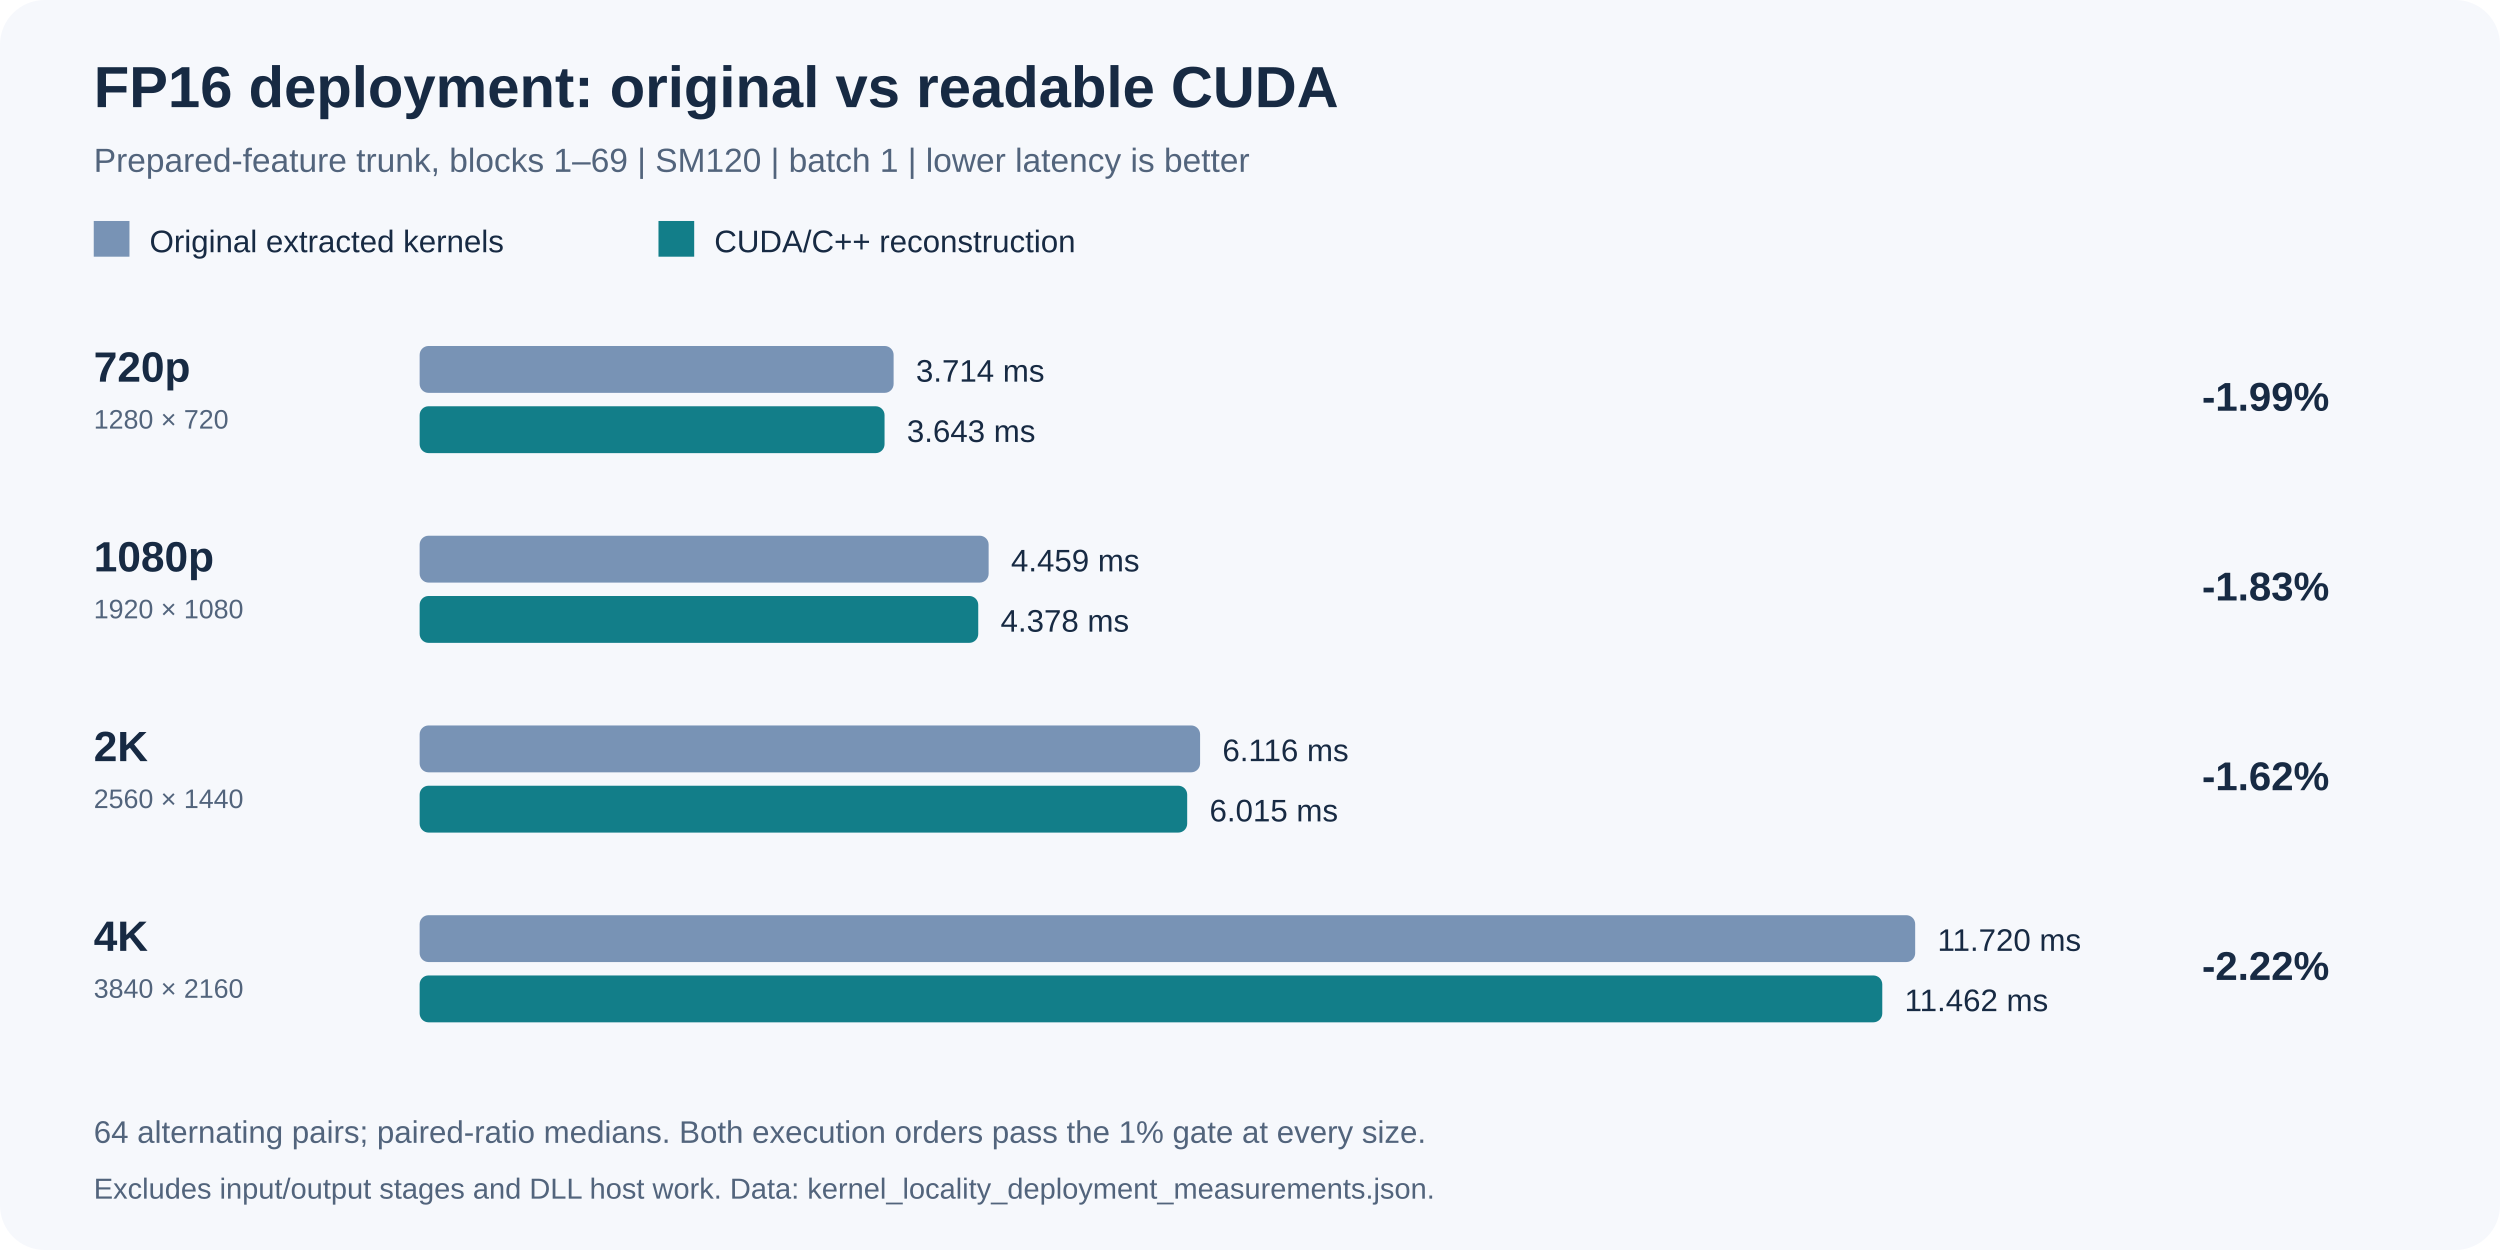
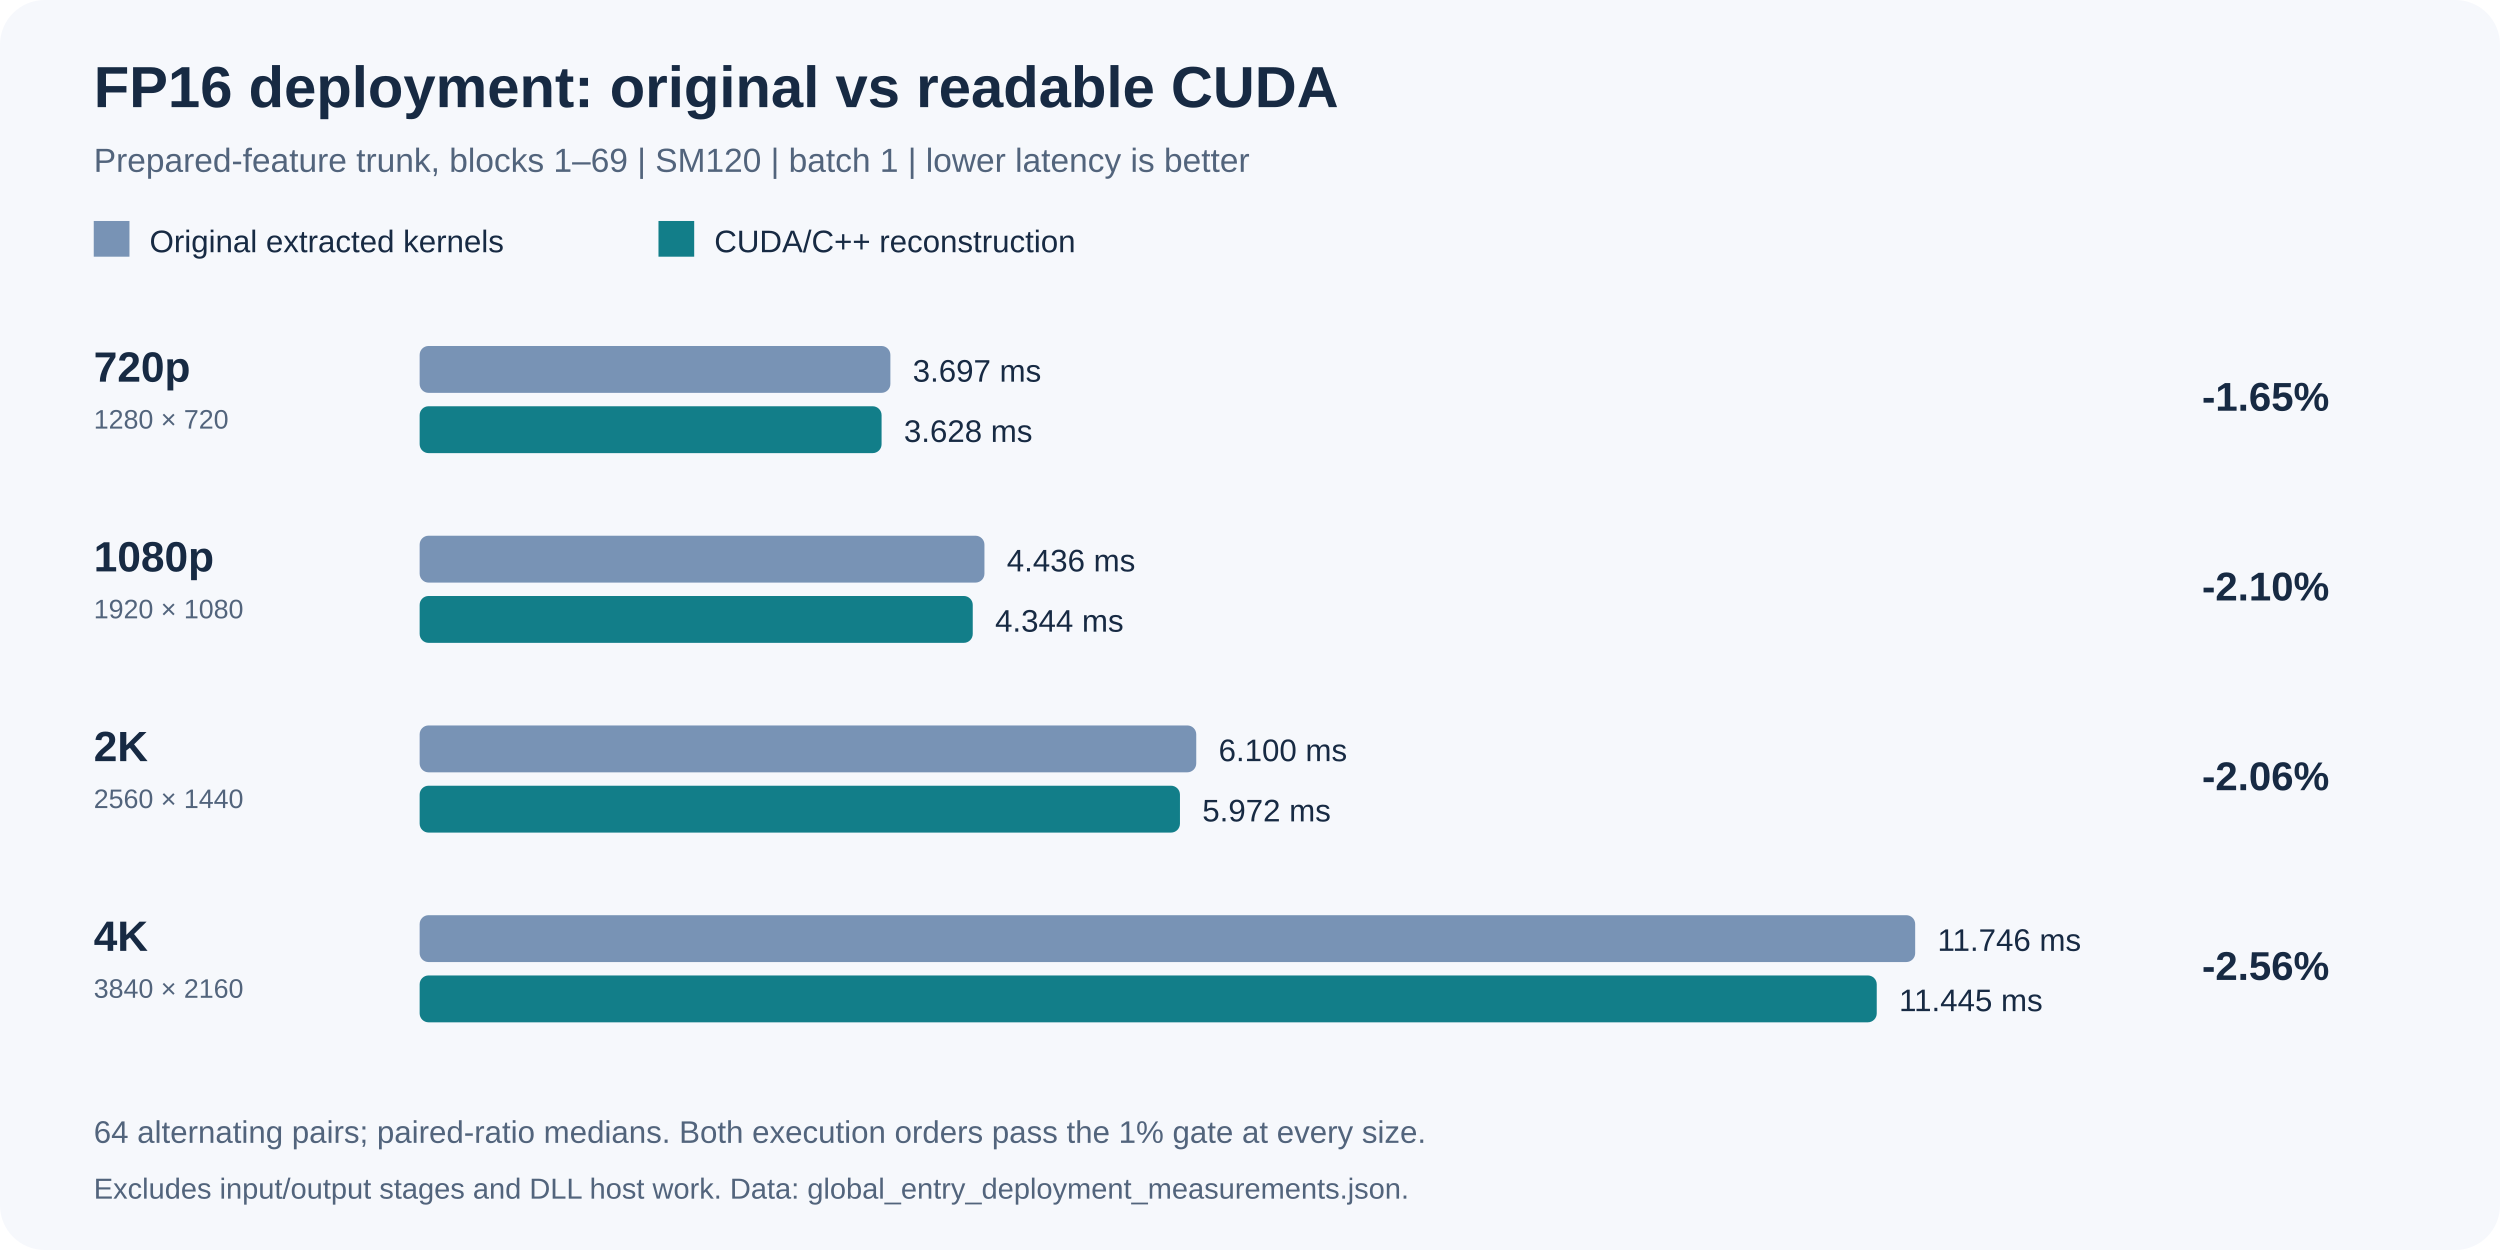
<svg xmlns="http://www.w3.org/2000/svg" width="1120" height="560" viewBox="0 0 1120 560" role="img" aria-labelledby="title desc">
  <rect width="1120" height="560" rx="20" fill="#f6f8fc" />
  <style>text{font-family:Segoe UI,Arial,sans-serif;fill:#172a43}.muted{fill:#52647c}</style>
  <text x="42" y="48" font-size="26" font-weight="700">FP16 deployment: original vs readable CUDA</text>
  <text x="42" y="77" font-size="15" class="muted">Prepared-feature trunk, blocks 1–69 | SM120 | batch 1 | lower latency is better</text>
  <rect x="42" y="99" width="16" height="16" fill="#7893b5" />
  <text x="67" y="113" font-size="14">Original extracted kernels</text>
  <rect x="295" y="99" width="16" height="16" fill="#127e89" />
  <text x="320" y="113" font-size="14">CUDA/C++ reconstruction</text>
  <text x="42" y="171" font-size="19" font-weight="600">720p</text>
  <text x="42" y="192" font-size="12" class="muted">1280 × 720</text>
-   <rect x="188" y="155" width="212.34" height="21" rx="4" fill="#7893b5" />
-   <text x="410.34" y="171" font-size="14">3.714 ms</text>
-   <rect x="188" y="182" width="208.28" height="21" rx="4" fill="#127e89" />
-   <text x="406.28" y="198" font-size="14">3.643 ms</text>
-   <text x="1015" y="184" text-anchor="middle" font-size="18" font-weight="600">-1.99%</text>
+   <rect x="188" y="155" width="210.89" height="21" rx="4" fill="#7893b5" />
+   <text x="408.89" y="171" font-size="14">3.697 ms</text>
+   <rect x="188" y="182" width="206.95" height="21" rx="4" fill="#127e89" />
+   <text x="404.95" y="198" font-size="14">3.628 ms</text>
+   <text x="1015" y="184" text-anchor="middle" font-size="18" font-weight="600">-1.65%</text>
  <text x="42" y="256" font-size="19" font-weight="600">1080p</text>
  <text x="42" y="277" font-size="12" class="muted">1920 × 1080</text>
-   <rect x="188" y="240" width="254.91" height="21" rx="4" fill="#7893b5" />
-   <text x="452.91" y="256" font-size="14">4.459 ms</text>
-   <rect x="188" y="267" width="250.25" height="21" rx="4" fill="#127e89" />
-   <text x="448.25" y="283" font-size="14">4.378 ms</text>
-   <text x="1015" y="269" text-anchor="middle" font-size="18" font-weight="600">-1.83%</text>
+   <rect x="188" y="240" width="253.03" height="21" rx="4" fill="#7893b5" />
+   <text x="451.03" y="256" font-size="14">4.436 ms</text>
+   <rect x="188" y="267" width="247.79" height="21" rx="4" fill="#127e89" />
+   <text x="445.79" y="283" font-size="14">4.344 ms</text>
+   <text x="1015" y="269" text-anchor="middle" font-size="18" font-weight="600">-2.10%</text>
  <text x="42" y="341" font-size="19" font-weight="600">2K</text>
  <text x="42" y="362" font-size="12" class="muted">2560 × 1440</text>
-   <rect x="188" y="325" width="349.64" height="21" rx="4" fill="#7893b5" />
-   <text x="547.64" y="341" font-size="14">6.116 ms</text>
-   <rect x="188" y="352" width="343.86" height="21" rx="4" fill="#127e89" />
-   <text x="541.86" y="368" font-size="14">6.015 ms</text>
-   <text x="1015" y="354" text-anchor="middle" font-size="18" font-weight="600">-1.62%</text>
+   <rect x="188" y="325" width="347.92" height="21" rx="4" fill="#7893b5" />
+   <text x="545.92" y="341" font-size="14">6.100 ms</text>
+   <rect x="188" y="352" width="340.62" height="21" rx="4" fill="#127e89" />
+   <text x="538.62" y="368" font-size="14">5.972 ms</text>
+   <text x="1015" y="354" text-anchor="middle" font-size="18" font-weight="600">-2.06%</text>
  <text x="42" y="426" font-size="19" font-weight="600">4K</text>
  <text x="42" y="447" font-size="12" class="muted">3840 × 2160</text>
  <rect x="188" y="410" width="670.00" height="21" rx="4" fill="#7893b5" />
-   <text x="868.00" y="426" font-size="14">11.720 ms</text>
-   <rect x="188" y="437" width="655.26" height="21" rx="4" fill="#127e89" />
-   <text x="853.26" y="453" font-size="14">11.462 ms</text>
-   <text x="1015" y="439" text-anchor="middle" font-size="18" font-weight="600">-2.22%</text>
+   <text x="868.00" y="426" font-size="14">11.746 ms</text>
+   <rect x="188" y="437" width="652.78" height="21" rx="4" fill="#127e89" />
+   <text x="850.78" y="453" font-size="14">11.445 ms</text>
+   <text x="1015" y="439" text-anchor="middle" font-size="18" font-weight="600">-2.56%</text>
  <text x="42" y="512" font-size="14" class="muted">64 alternating pairs; paired-ratio medians. Both execution orders pass the 1% gate at every size.</text>
-   <text x="42" y="537" font-size="13" class="muted">Excludes input/output stages and DLL host work. Data: kernel_locality_deployment_measurements.json.</text>
+   <text x="42" y="537" font-size="13" class="muted">Excludes input/output stages and DLL host work. Data: global_entry_deployment_measurements.json.</text>
</svg>
